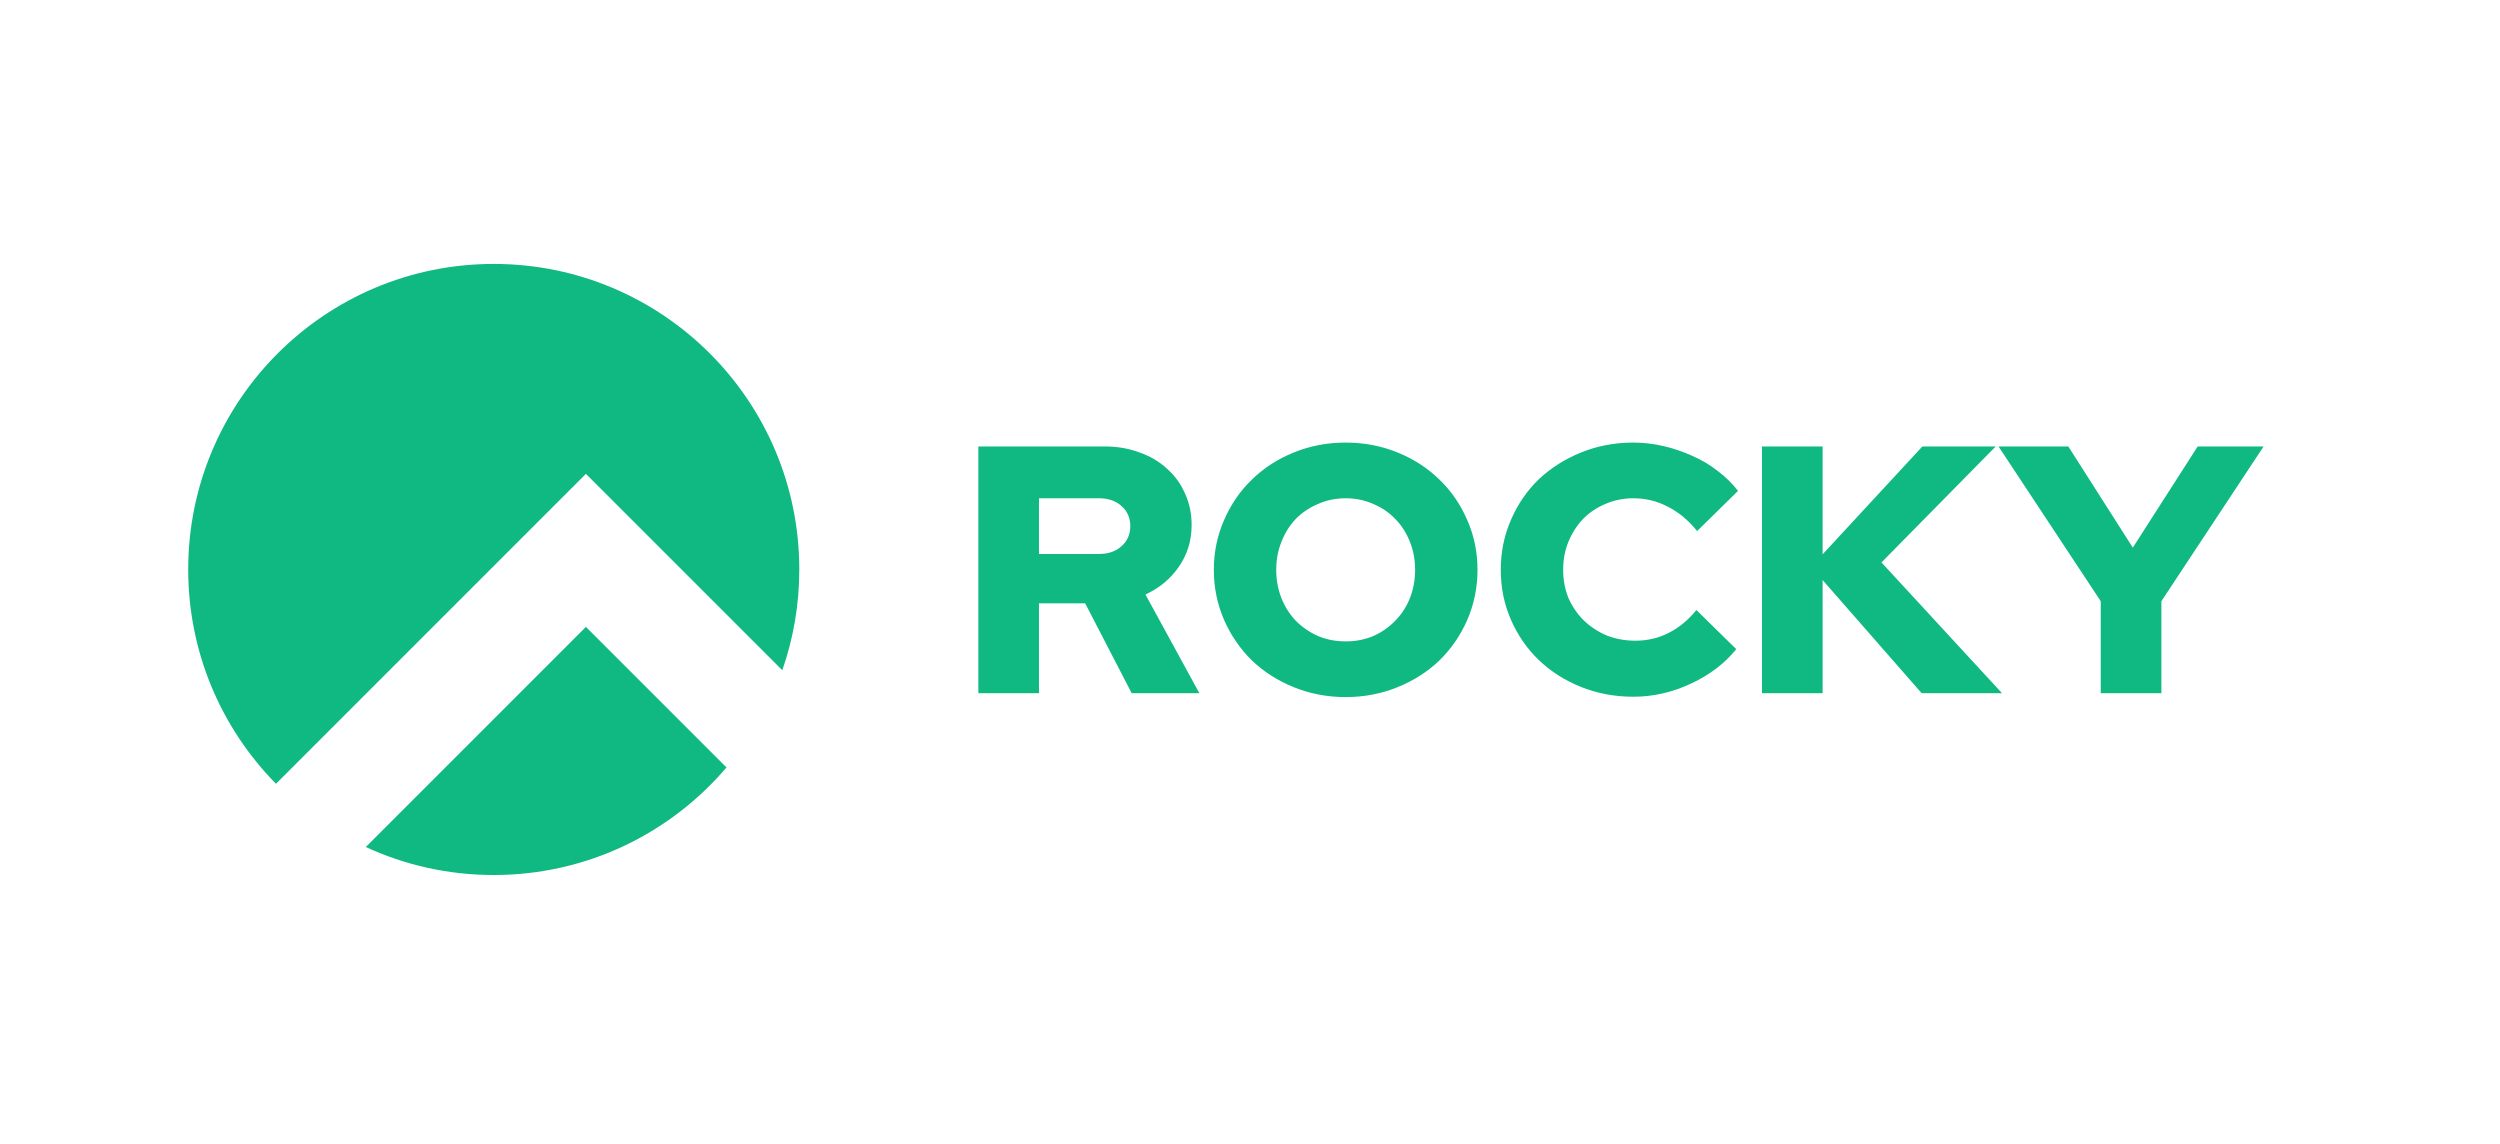
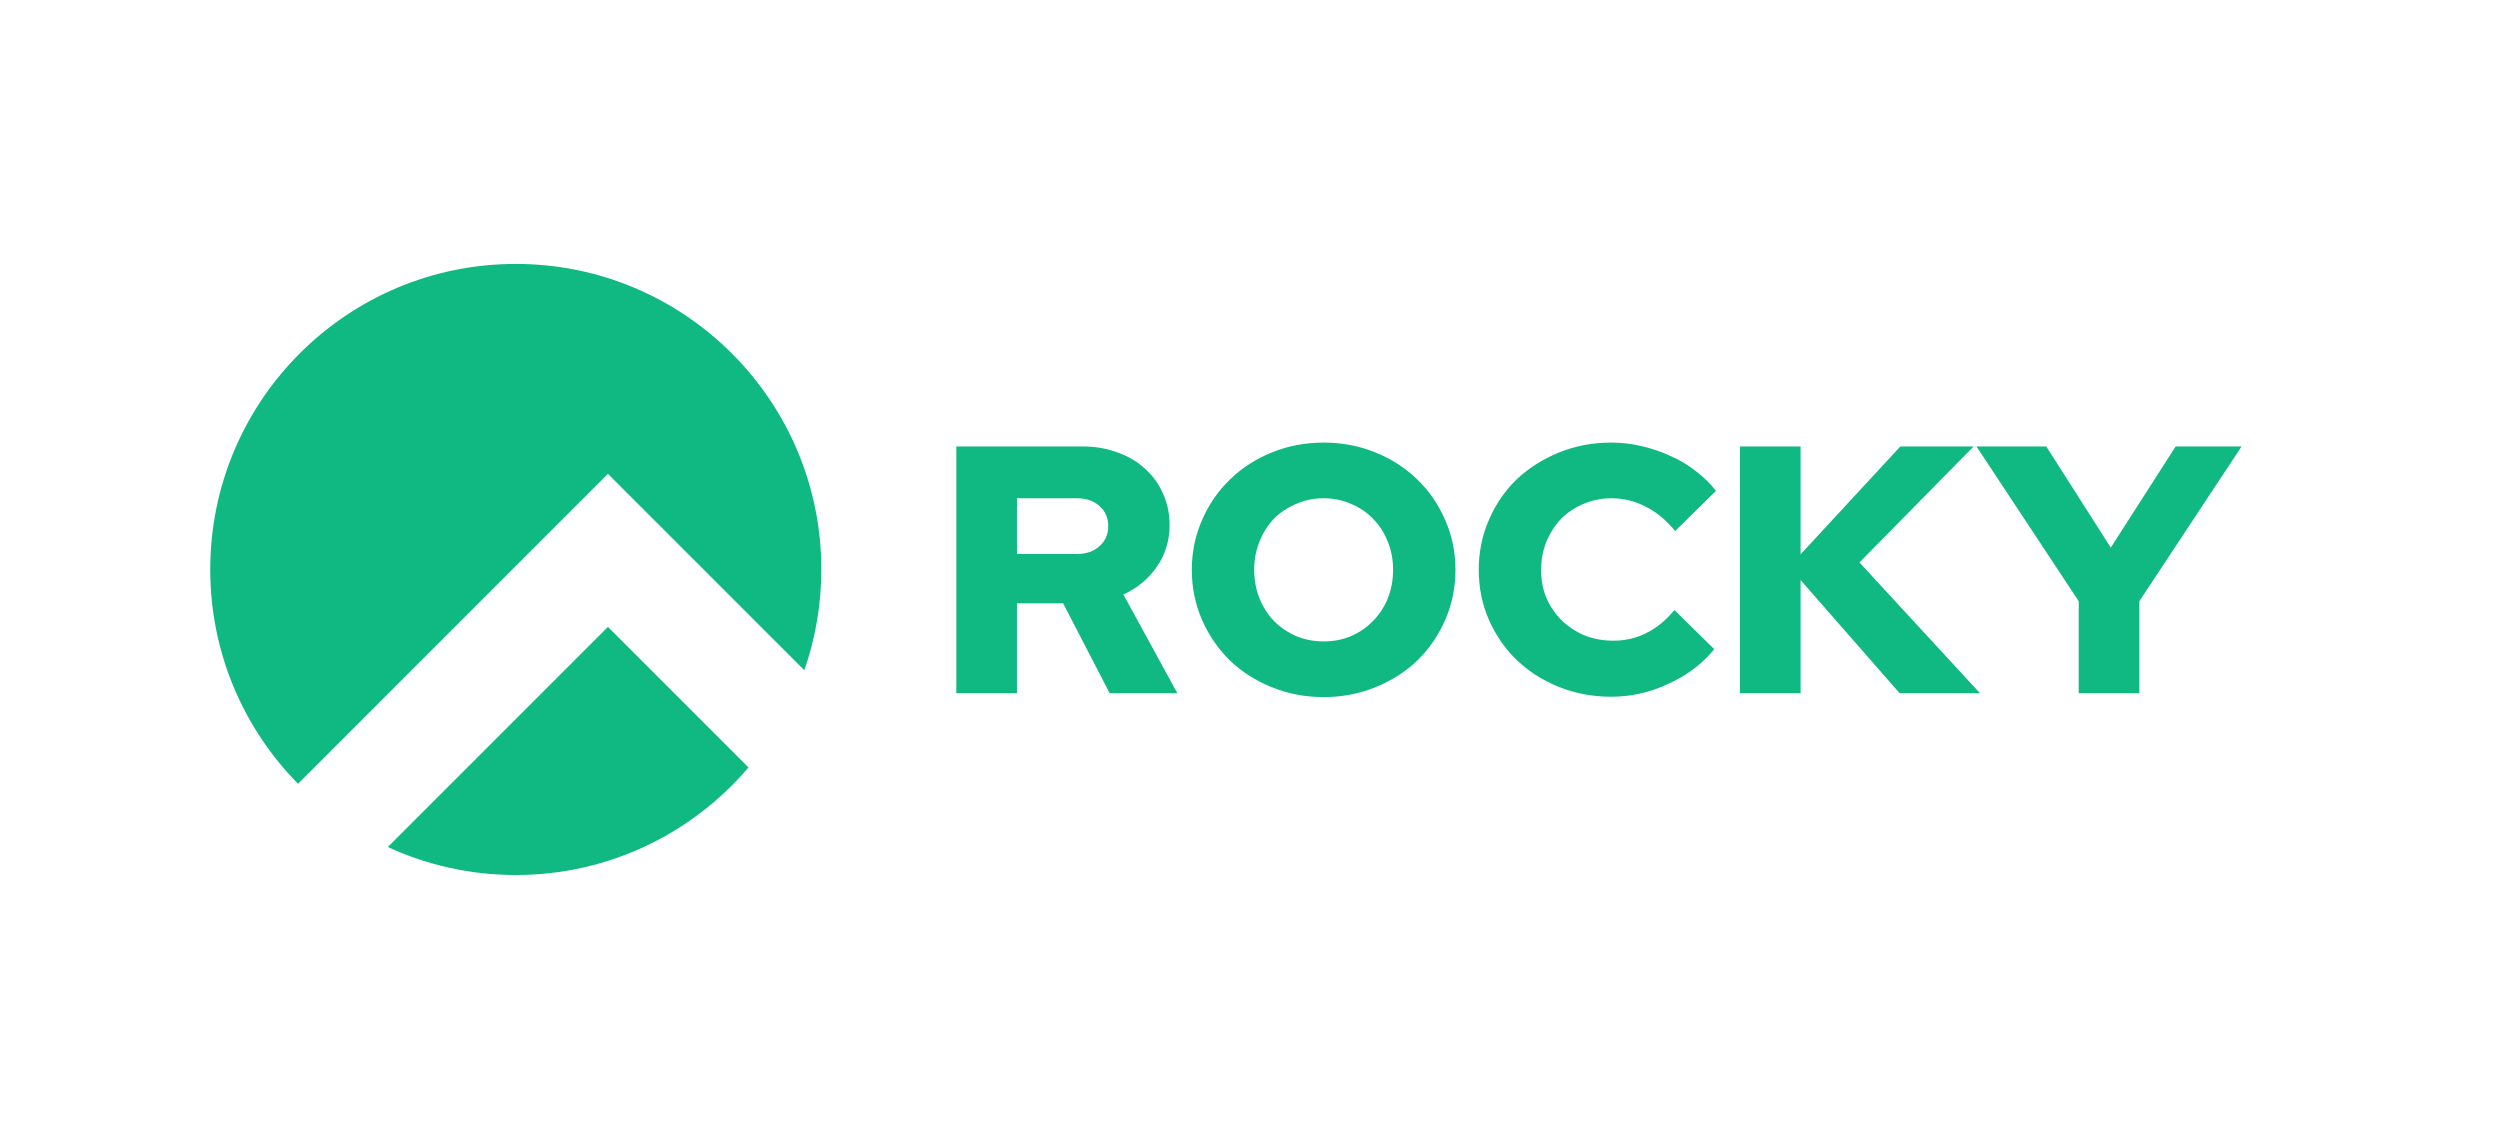
<svg xmlns="http://www.w3.org/2000/svg" version="1.1" width="907.78" height="415.08" id="svg2855">
  <defs id="defs2857">
    <rect x="322.708" y="109.497" width="673.176" height="163.761" id="rect23901" />
    <rect x="319.148" y="115.267" width="568.75" height="206.15" id="rect8253" />
  </defs>
  <text xml:space="preserve" id="text8251" style="font-style:normal;font-variant:normal;font-weight:normal;font-stretch:normal;font-size:40px;line-height:1.25;font-family:'Rocky Display';-inkscape-font-specification:'Rocky Display';white-space:pre;shape-inside:url(#rect8253);fill:#000000;fill-opacity:1;stroke:none" />
-   <g aria-label="ROCKY " transform="translate(25.11998,27.72455)" id="text23899" style="font-weight:900;font-size:128px;line-height:1.25;font-family:'Rocky Display';-inkscape-font-specification:'Rocky Display Heavy';white-space:pre;shape-inside:url(#rect23901);fill:#10b981">
-     <path id="path851" d="m 154.168,68.111 c -61.274,0 -110.947,49.673 -110.947,110.947 0,30.319 12.162,57.798 31.873,77.822 l 112.541,-112.543 27.785,27.785 43.521,43.521 c 4,-11.455 6.174,-23.766 6.174,-36.586 0,-61.274 -49.673,-110.947 -110.947,-110.947 z m 309.342,64.869 c -6.656,0 -12.928,1.195 -18.816,3.584 -5.888,2.389 -10.966,5.676 -15.232,9.857 -4.267,4.096 -7.637,9.001 -10.111,14.719 -2.475,5.632 -3.713,11.649 -3.713,18.049 0,6.4 1.238,12.458 3.713,18.176 2.475,5.632 5.845,10.539 10.111,14.721 4.267,4.096 9.344,7.337 15.232,9.727 5.888,2.389 12.16,3.584 18.816,3.584 6.656,0 12.926,-1.195 18.814,-3.584 5.888,-2.389 10.966,-5.631 15.232,-9.727 4.267,-4.181 7.637,-9.089 10.111,-14.721 2.475,-5.717 3.713,-11.776 3.713,-18.176 0,-6.4 -1.238,-12.417 -3.713,-18.049 -2.475,-5.717 -5.845,-10.623 -10.111,-14.719 -4.267,-4.181 -9.344,-7.468 -15.232,-9.857 -5.888,-2.389 -12.158,-3.584 -18.814,-3.584 z m 104.447,0 c -6.741,0 -13.055,1.195 -18.943,3.584 -5.888,2.389 -11.009,5.633 -15.361,9.729 -4.267,4.096 -7.637,9.003 -10.111,14.721 -2.475,5.632 -3.713,11.69 -3.713,18.176 0,6.485 1.238,12.544 3.713,18.176 2.475,5.632 5.845,10.496 10.111,14.592 4.267,4.096 9.344,7.339 15.232,9.729 5.973,2.389 12.331,3.584 19.072,3.584 7.168,0 14.122,-1.579 20.863,-4.736 6.827,-3.157 12.33,-7.338 16.512,-12.543 l -14.463,-14.209 c -2.987,3.669 -6.359,6.443 -10.113,8.32 -3.669,1.877 -7.679,2.816 -12.031,2.816 -3.755,0 -7.253,-0.64 -10.496,-1.92 -3.157,-1.365 -5.931,-3.2 -8.32,-5.504 -2.304,-2.304 -4.139,-4.992 -5.504,-8.064 -1.28,-3.157 -1.92,-6.571 -1.92,-10.24 -10e-6,-3.669 0.64,-7.083 1.92,-10.24 1.365,-3.243 3.158,-6.016 5.377,-8.32 2.304,-2.304 4.992,-4.095 8.064,-5.375 3.157,-1.365 6.527,-2.049 10.111,-2.049 4.523,0 8.703,1.024 12.543,3.072 3.925,1.963 7.468,4.907 10.625,8.832 l 14.848,-14.592 c -2.048,-2.645 -4.481,-5.035 -7.297,-7.168 -2.816,-2.219 -5.887,-4.053 -9.215,-5.504 -3.328,-1.536 -6.827,-2.731 -10.496,-3.584 -3.669,-0.853 -7.338,-1.281 -11.008,-1.281 z m -237.824,1.408 v 89.602 h 22.016 v -32.641 h 16.768 l 16.896,32.641 h 24.576 l -19.584,-35.842 c 5.035,-2.304 9.088,-5.674 12.16,-10.111 3.072,-4.437 4.607,-9.472 4.607,-15.104 0,-4.181 -0.81,-8.021 -2.432,-11.52 -1.536,-3.499 -3.711,-6.486 -6.527,-8.961 -2.731,-2.56 -6.059,-4.523 -9.984,-5.889 -3.84,-1.451 -8.064,-2.176 -12.672,-2.176 z m 284.543,0 v 89.602 h 22.018 v -41.09 l 35.967,41.09 h 29.184 l -43.775,-47.488 41.473,-42.113 h -26.625 l -36.223,39.168 v -39.168 z m 85.889,0 37.119,56.193 v 33.408 h 22.018 v -33.408 l 37.119,-56.193 H 772.885 L 749.332,171.125 725.908,134.389 Z m -348.416,18.816 h 21.76 c 3.413,0 6.145,0.939 8.193,2.816 2.133,1.877 3.199,4.308 3.199,7.295 0,2.987 -1.066,5.42 -3.199,7.297 -2.048,1.877 -4.78,2.816 -8.193,2.816 h -21.76 z m 111.361,0 c 3.584,0 6.91,0.683 9.982,2.049 3.072,1.28 5.719,3.071 7.938,5.375 2.304,2.304 4.095,5.078 5.375,8.32 1.28,3.157 1.92,6.571 1.92,10.24 0,3.669 -0.64,7.125 -1.92,10.367 -1.28,3.157 -3.071,5.889 -5.375,8.193 -2.219,2.304 -4.865,4.139 -7.938,5.504 -3.072,1.28 -6.398,1.92 -9.982,1.92 -3.584,0 -6.912,-0.64 -9.984,-1.92 -3.072,-1.365 -5.76,-3.2 -8.064,-5.504 -2.219,-2.304 -3.968,-5.036 -5.248,-8.193 -1.28,-3.243 -1.92,-6.698 -1.92,-10.367 0,-3.669 0.64,-7.083 1.92,-10.24 1.28,-3.243 3.029,-6.016 5.248,-8.32 2.304,-2.304 4.992,-4.095 8.064,-5.375 3.072,-1.365 6.4,-2.049 9.984,-2.049 z m -275.875,46.703 -79.928,79.93 c 14.133,6.526 29.871,10.166 46.461,10.166 33.848,0 64.156,-15.158 84.506,-39.057 z" />
+   <g aria-label="ROCKY " transform="translate(17.11998,27.72455)" id="text23899" style="font-weight:900;font-size:128px;line-height:1.25;font-family:'Rocky Display';-inkscape-font-specification:'Rocky Display Heavy';white-space:pre;shape-inside:url(#rect23901);fill:#10b981">
+     <path id="path6497" d="m 170.168,68.111 c -61.274,0 -110.947,49.673 -110.947,110.947 0,30.319 12.162,57.798 31.873,77.822 l 112.541,-112.543 27.785,27.785 43.521,43.521 c 4,-11.455 6.174,-23.766 6.174,-36.586 0,-61.274 -49.673,-110.947 -110.947,-110.947 z m 293.342,64.869 c -6.656,0 -12.928,1.195 -18.816,3.584 -5.888,2.389 -10.966,5.676 -15.232,9.857 -4.267,4.096 -7.637,9.001 -10.111,14.719 -2.475,5.632 -3.713,11.649 -3.713,18.049 0,6.4 1.238,12.458 3.713,18.176 2.475,5.632 5.845,10.539 10.111,14.721 4.267,4.096 9.344,7.337 15.232,9.727 5.888,2.389 12.16,3.584 18.816,3.584 6.656,0 12.926,-1.195 18.814,-3.584 5.888,-2.389 10.966,-5.631 15.232,-9.727 4.267,-4.181 7.637,-9.089 10.111,-14.721 2.475,-5.717 3.713,-11.776 3.713,-18.176 0,-6.4 -1.238,-12.417 -3.713,-18.049 -2.475,-5.717 -5.845,-10.623 -10.111,-14.719 -4.267,-4.181 -9.344,-7.468 -15.232,-9.857 -5.888,-2.389 -12.158,-3.584 -18.814,-3.584 z m 104.447,0 c -6.741,0 -13.055,1.195 -18.943,3.584 -5.888,2.389 -11.009,5.633 -15.361,9.729 -4.267,4.096 -7.637,9.003 -10.111,14.721 -2.475,5.632 -3.713,11.69 -3.713,18.176 0,6.485 1.238,12.544 3.713,18.176 2.475,5.632 5.845,10.496 10.111,14.592 4.267,4.096 9.344,7.339 15.232,9.729 5.973,2.389 12.331,3.584 19.072,3.584 7.168,0 14.122,-1.579 20.863,-4.736 6.827,-3.157 12.33,-7.338 16.512,-12.543 l -14.463,-14.209 c -2.987,3.669 -6.359,6.443 -10.113,8.32 -3.669,1.877 -7.679,2.816 -12.031,2.816 -3.755,0 -7.253,-0.64 -10.496,-1.92 -3.157,-1.365 -5.931,-3.2 -8.32,-5.504 -2.304,-2.304 -4.139,-4.992 -5.504,-8.064 -1.28,-3.157 -1.92,-6.571 -1.92,-10.24 -10e-6,-3.669 0.64,-7.083 1.92,-10.24 1.365,-3.243 3.158,-6.016 5.377,-8.32 2.304,-2.304 4.992,-4.095 8.064,-5.375 3.157,-1.365 6.527,-2.049 10.111,-2.049 4.523,0 8.703,1.024 12.543,3.072 3.925,1.963 7.468,4.907 10.625,8.832 l 14.848,-14.592 c -2.048,-2.645 -4.481,-5.035 -7.297,-7.168 -2.816,-2.219 -5.887,-4.053 -9.215,-5.504 -3.328,-1.536 -6.827,-2.731 -10.496,-3.584 -3.669,-0.853 -7.338,-1.281 -11.008,-1.281 z m -237.824,1.408 v 89.602 h 22.016 v -32.641 h 16.768 l 16.896,32.641 h 24.576 l -19.584,-35.842 c 5.035,-2.304 9.088,-5.674 12.16,-10.111 3.072,-4.437 4.607,-9.472 4.607,-15.104 0,-4.181 -0.81,-8.021 -2.432,-11.52 -1.536,-3.499 -3.711,-6.486 -6.527,-8.961 -2.731,-2.56 -6.059,-4.523 -9.984,-5.889 -3.84,-1.451 -8.064,-2.176 -12.672,-2.176 z m 284.543,0 v 89.602 h 22.018 v -41.09 l 35.967,41.09 h 29.184 l -43.775,-47.488 41.473,-42.113 h -26.625 l -36.223,39.168 v -39.168 z m 85.889,0 37.119,56.193 v 33.408 h 22.018 v -33.408 l 37.119,-56.193 H 772.885 L 749.332,171.125 725.908,134.389 Z m -348.416,18.816 h 21.76 c 3.413,0 6.145,0.939 8.193,2.816 2.133,1.877 3.199,4.308 3.199,7.295 0,2.987 -1.066,5.42 -3.199,7.297 -2.048,1.877 -4.78,2.816 -8.193,2.816 h -21.76 z m 111.361,0 c 3.584,0 6.91,0.683 9.982,2.049 3.072,1.28 5.719,3.071 7.938,5.375 2.304,2.304 4.095,5.078 5.375,8.32 1.28,3.157 1.92,6.571 1.92,10.24 0,3.669 -0.64,7.125 -1.92,10.367 -1.28,3.157 -3.071,5.889 -5.375,8.193 -2.219,2.304 -4.865,4.139 -7.938,5.504 -3.072,1.28 -6.398,1.92 -9.982,1.92 -3.584,0 -6.912,-0.64 -9.984,-1.92 -3.072,-1.365 -5.76,-3.2 -8.064,-5.504 -2.219,-2.304 -3.968,-5.036 -5.248,-8.193 -1.28,-3.243 -1.92,-6.698 -1.92,-10.367 0,-3.669 0.64,-7.083 1.92,-10.24 1.28,-3.243 3.029,-6.016 5.248,-8.32 2.304,-2.304 4.992,-4.095 8.064,-5.375 3.072,-1.365 6.4,-2.049 9.984,-2.049 z m -259.875,46.703 -79.928,79.93 c 14.133,6.526 29.871,10.166 46.461,10.166 33.848,0 64.156,-15.158 84.506,-39.057 z" />
  </g>
</svg>
